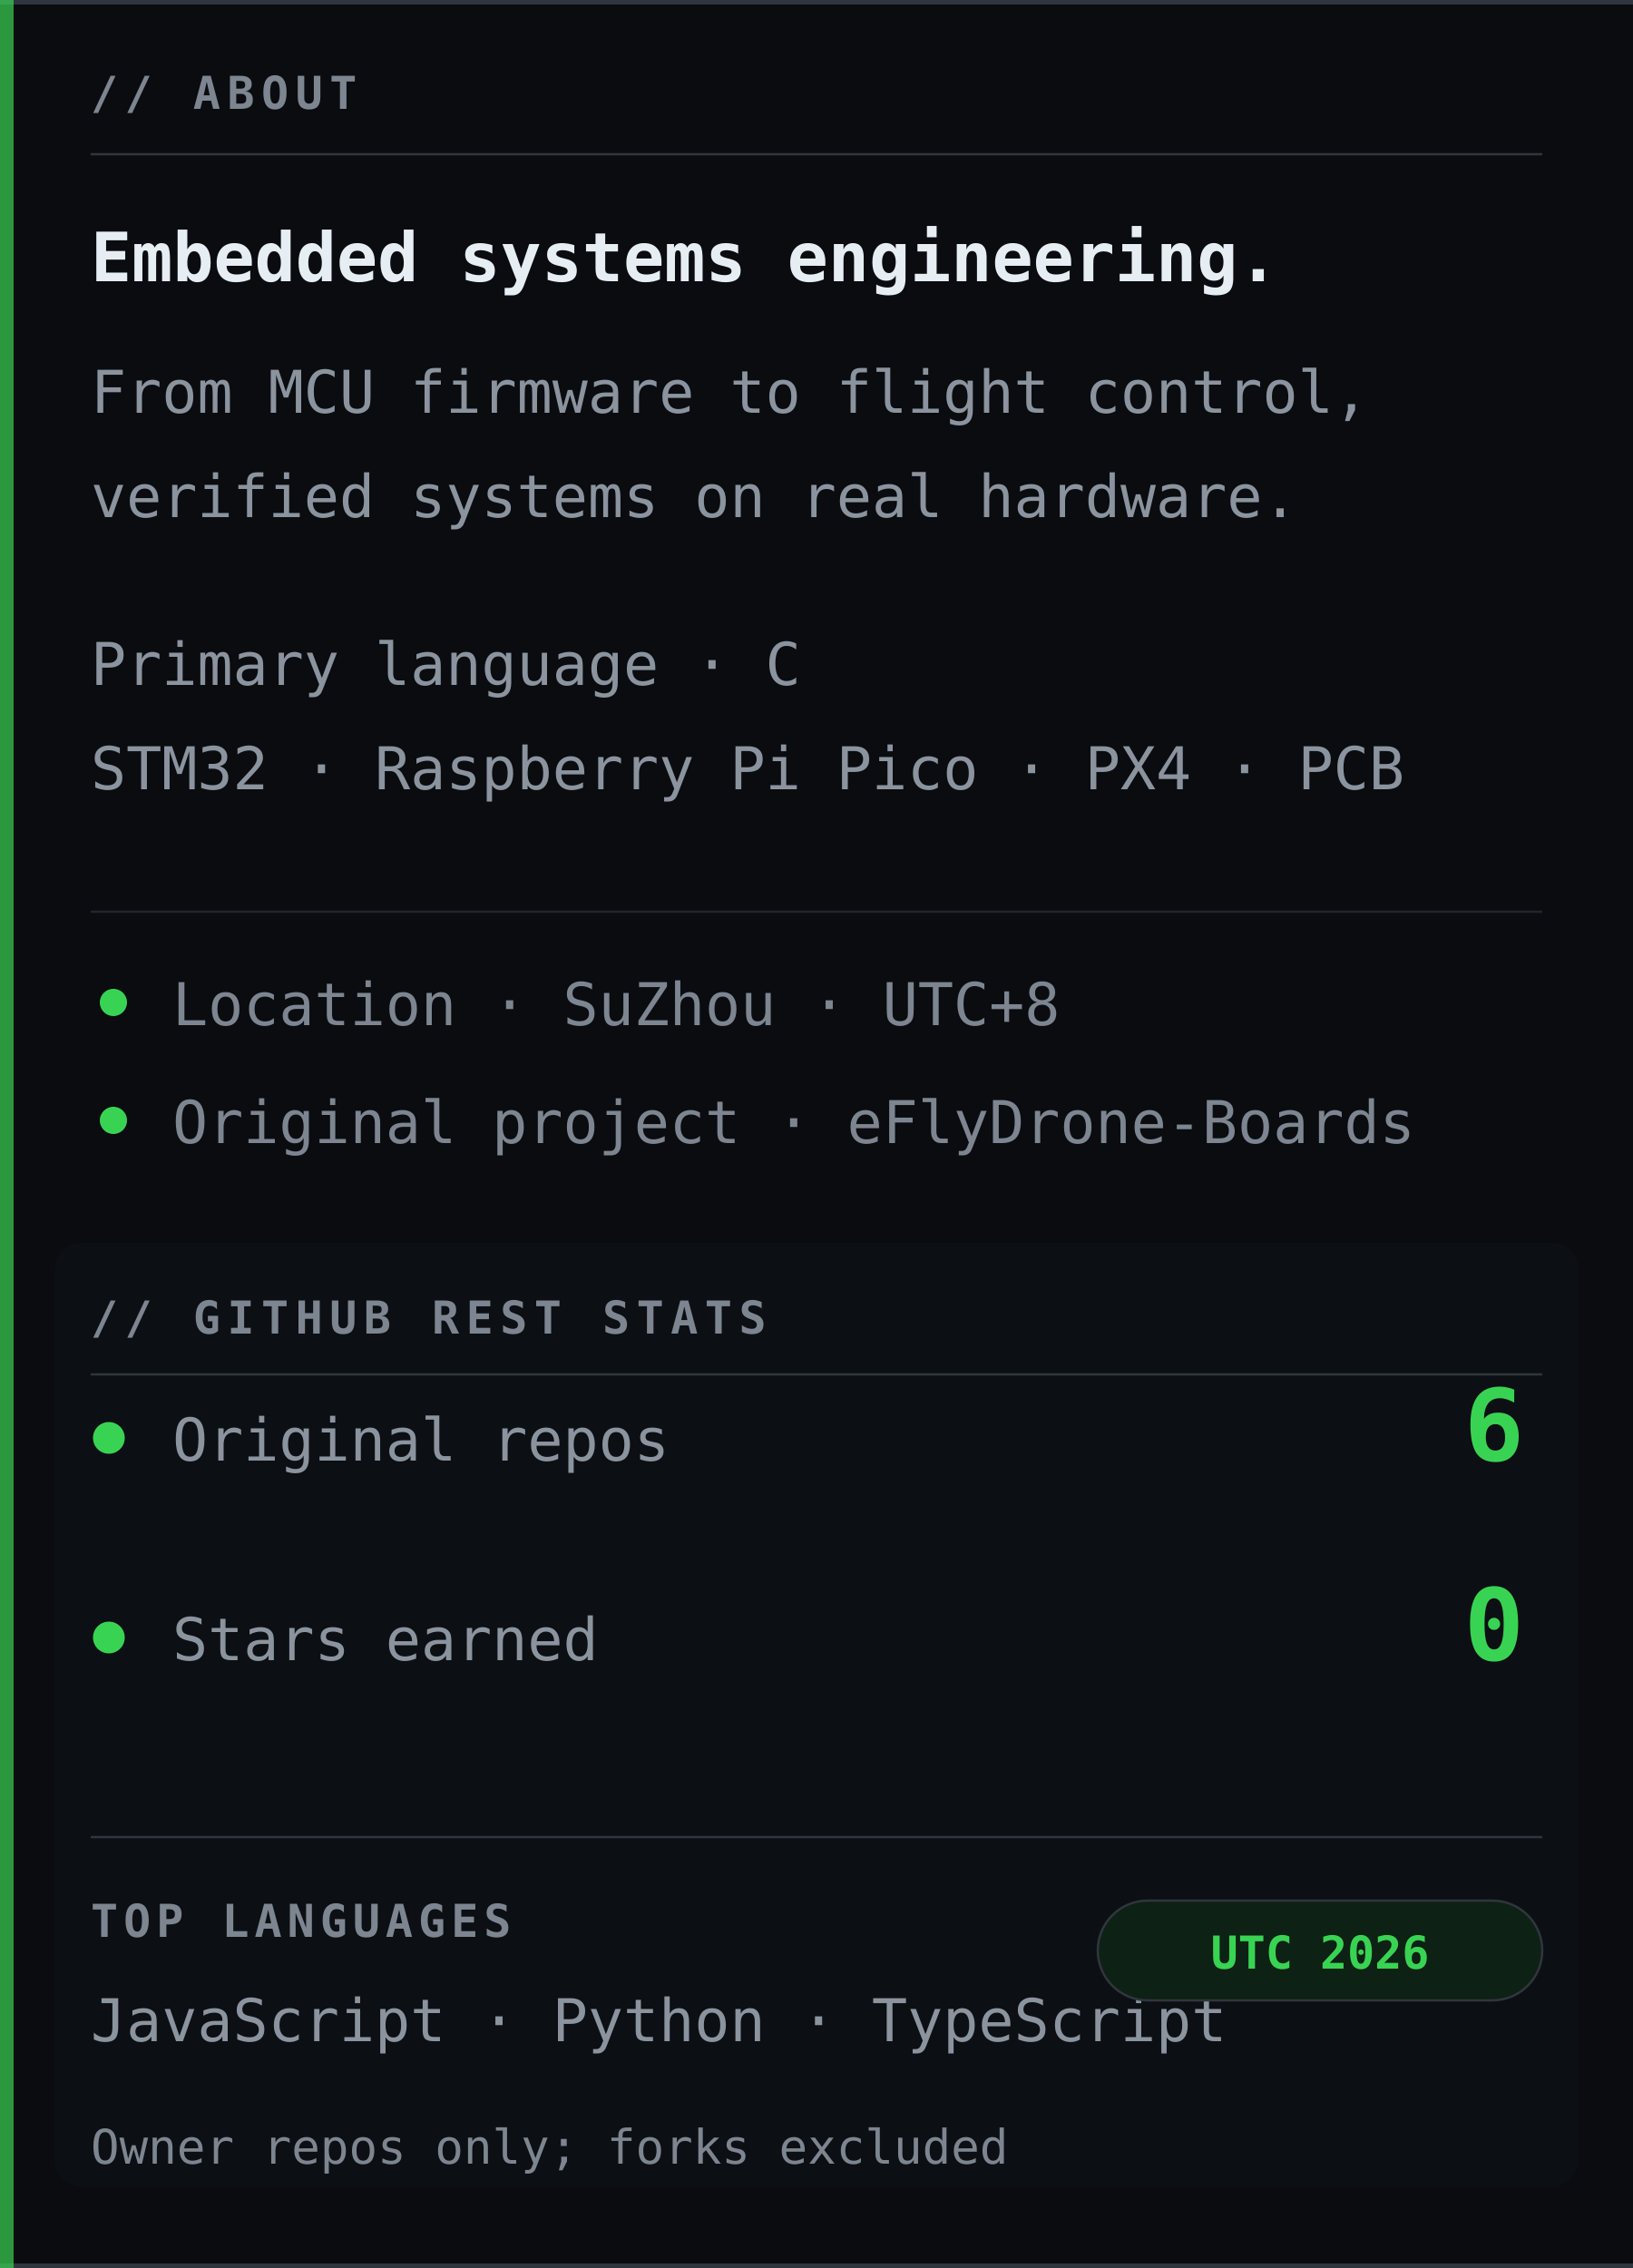
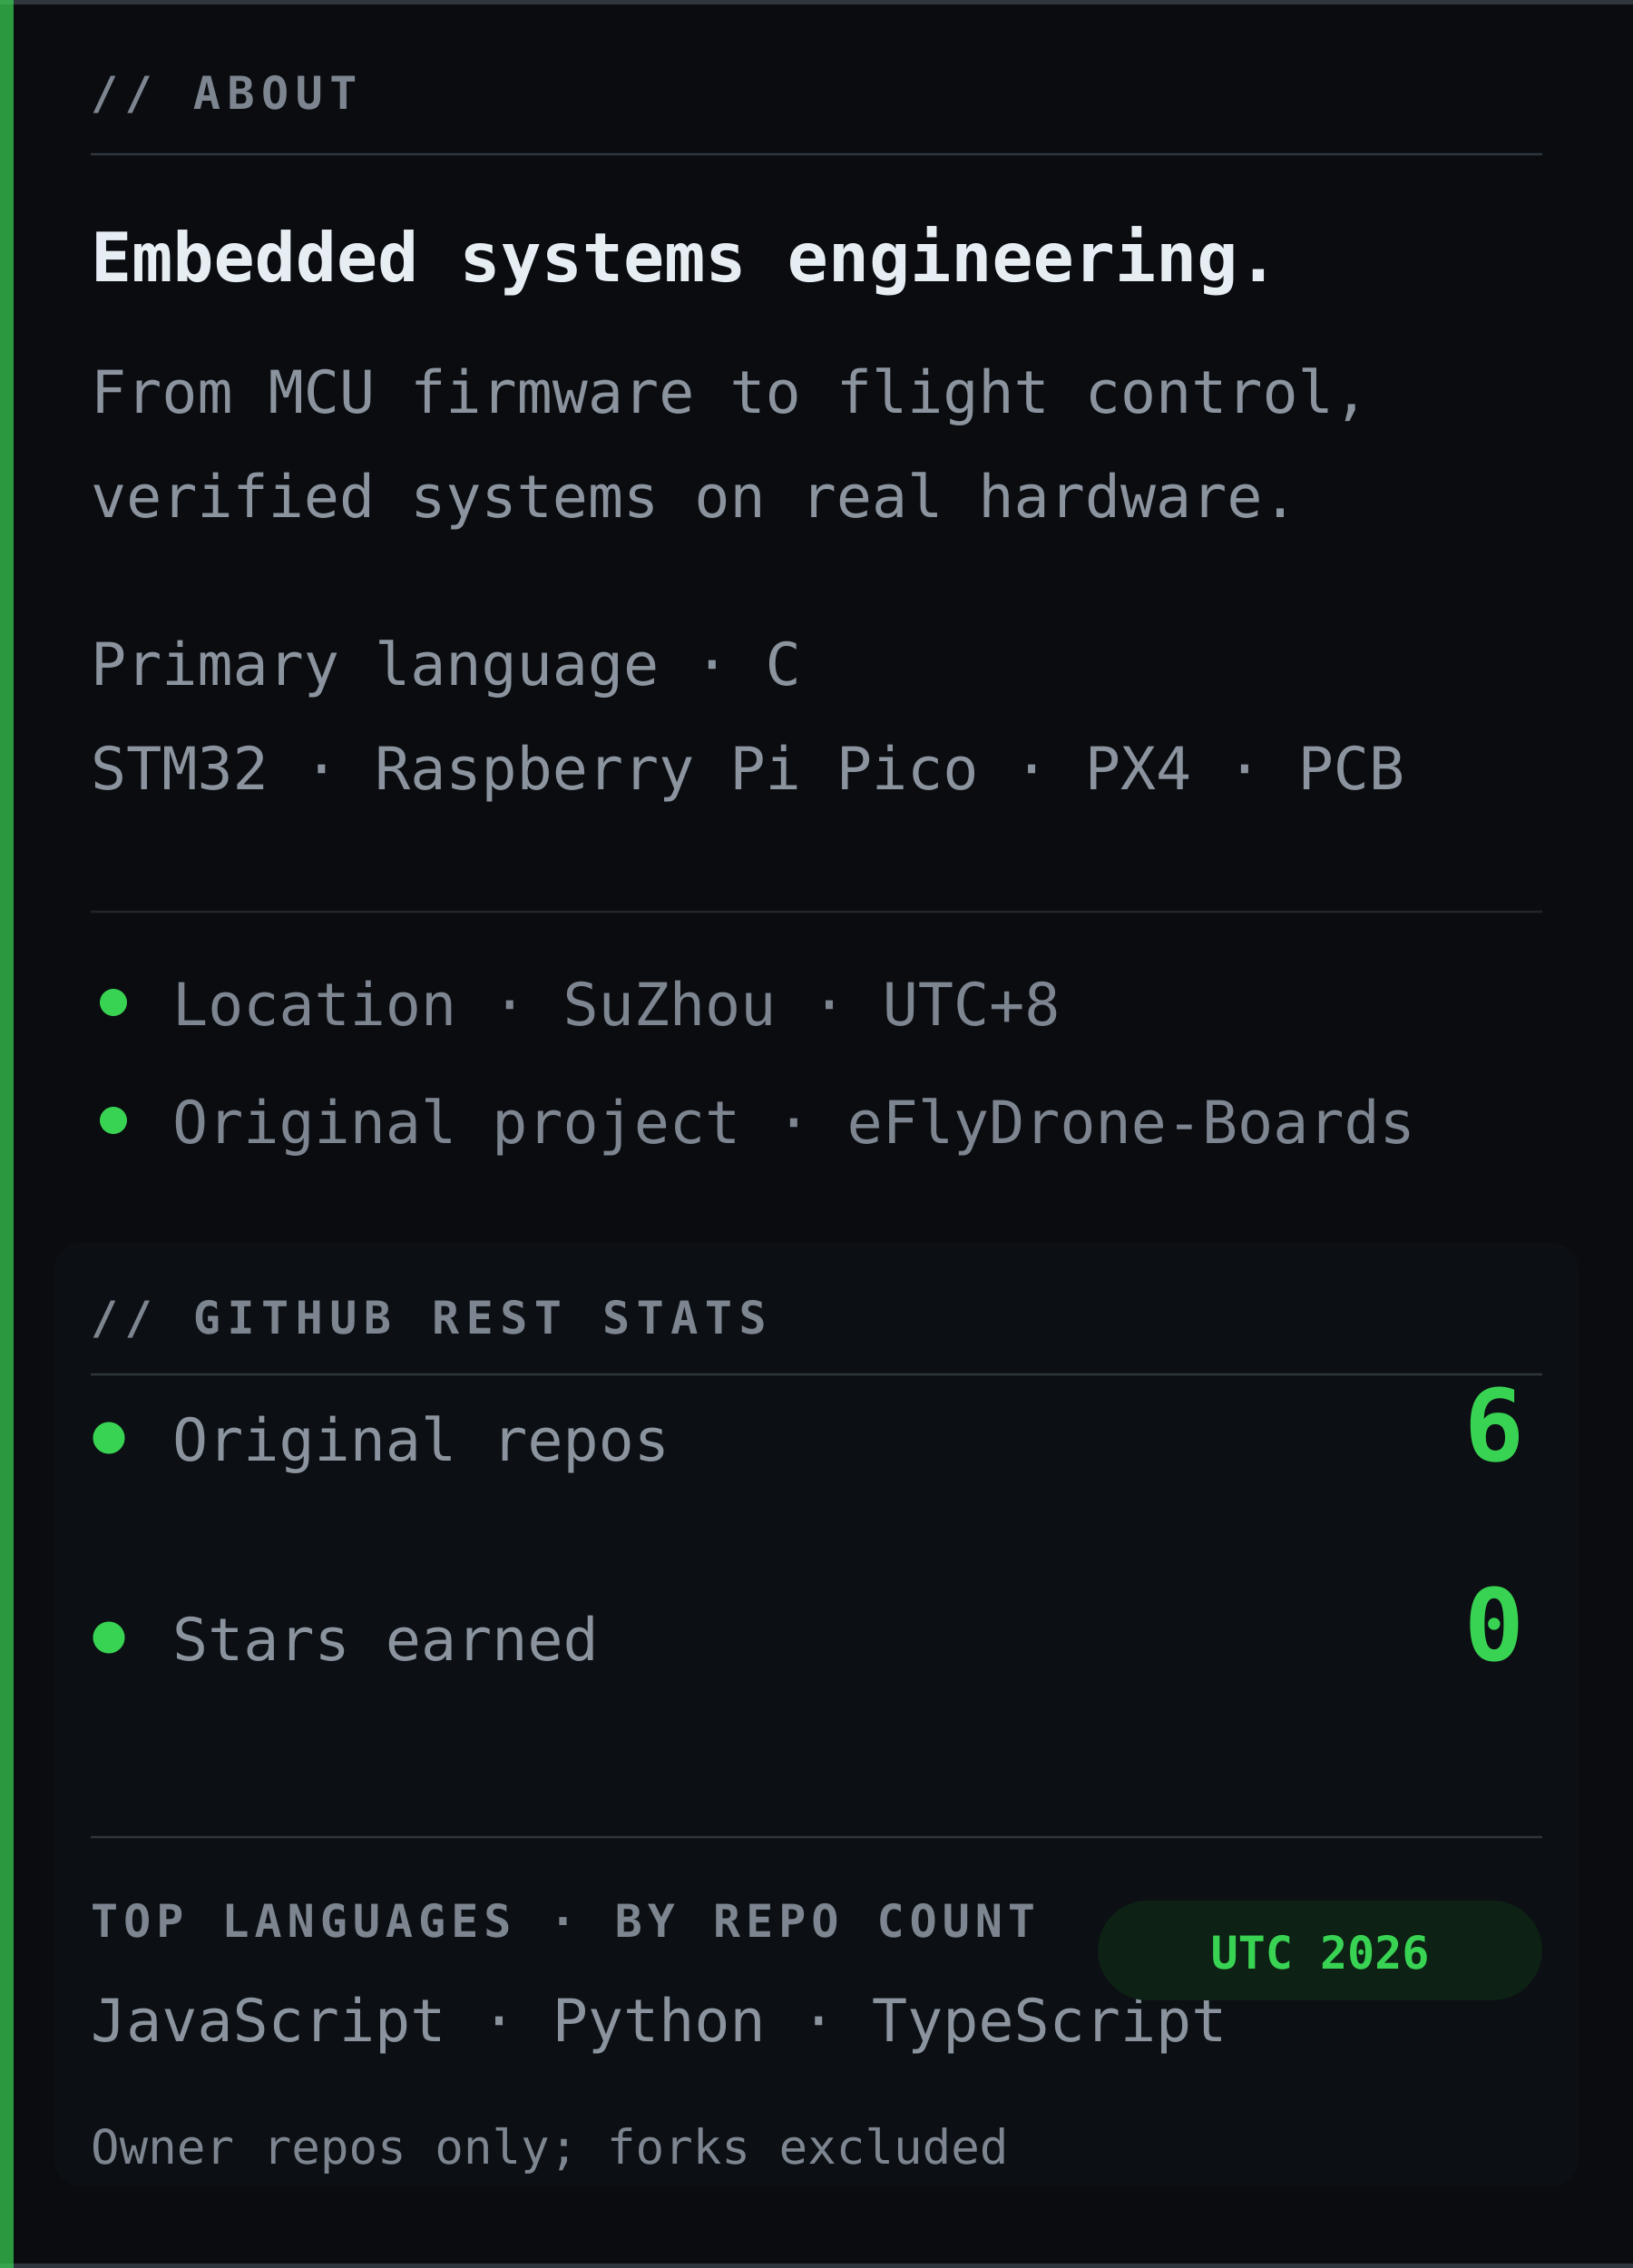
<svg xmlns="http://www.w3.org/2000/svg" width="360" height="500" viewBox="0 0 360 500" role="img" aria-labelledby="title desc">
  <rect width="360" height="500" fill="#0a0c10" />
  <path d="M0 .5H360M0 499.5H360" stroke="#30363d" stroke-width="1" />
  <text x="20" y="24" font-family="Consolas, Menlo, 'DejaVu Sans Mono', 'Courier New', monospace" font-size="10" font-weight="700" letter-spacing="1.5" fill="#7d8590">// ABOUT</text>
  <path d="M20 34H340" stroke="#30363d" stroke-width=".5" />
  <text x="20" y="62" font-family="Consolas, Menlo, 'DejaVu Sans Mono', 'Courier New', monospace" font-size="15" font-weight="700" fill="#e6edf3">Embedded systems engineering.</text>
  <text x="20" y="91" font-family="Consolas, Menlo, 'DejaVu Sans Mono', 'Courier New', monospace" font-size="13" fill="#8b949e">From MCU firmware to flight control,</text>
  <text x="20" y="114" font-family="Consolas, Menlo, 'DejaVu Sans Mono', 'Courier New', monospace" font-size="13" fill="#8b949e">verified systems on real hardware.</text>
  <text x="20" y="151" font-family="Consolas, Menlo, 'DejaVu Sans Mono', 'Courier New', monospace" font-size="13" fill="#8b949e">Primary language · C</text>
  <text x="20" y="174" font-family="Consolas, Menlo, 'DejaVu Sans Mono', 'Courier New', monospace" font-size="13" fill="#8b949e">STM32 · Raspberry Pi Pico · PX4 · PCB</text>
  <path d="M20 201H340" stroke="#21262d" stroke-width=".5" />
  <circle cx="25" cy="221" r="3" fill="#39d353" />
  <text x="38" y="226" font-family="Consolas, Menlo, 'DejaVu Sans Mono', 'Courier New', monospace" font-size="13" fill="#7d8590">Location · SuZhou · UTC+8</text>
  <circle cx="25" cy="247" r="3" fill="#39d353" />
  <text x="38" y="252" font-family="Consolas, Menlo, 'DejaVu Sans Mono', 'Courier New', monospace" font-size="13" fill="#7d8590">Original project · eFlyDrone-Boards</text>
  <rect x="12" y="274" width="336" height="208" rx="6" fill="#0d1015" opacity=".72" />
  <text x="20" y="294" font-family="Consolas, Menlo, 'DejaVu Sans Mono', 'Courier New', monospace" font-size="10" font-weight="700" letter-spacing="1.5" fill="#7d8590">// GITHUB REST STATS</text>
  <path d="M20 303H340" stroke="#30363d" stroke-width=".5" />
  <circle cx="24" cy="317" r="3.5" fill="#39d353" />
  <text x="38" y="322" font-family="Consolas, Menlo, 'DejaVu Sans Mono', 'Courier New', monospace" font-size="13" fill="#8b949e">Original repos</text>
  <text x="336" y="322" text-anchor="end" font-family="Consolas, Menlo, 'DejaVu Sans Mono', 'Courier New', monospace" font-size="22" font-weight="700" fill="#39d353">6</text>
  <circle cx="24" cy="361" r="3.5" fill="#39d353" />
  <text x="38" y="366" font-family="Consolas, Menlo, 'DejaVu Sans Mono', 'Courier New', monospace" font-size="13" fill="#8b949e">Stars earned</text>
  <text x="336" y="366" text-anchor="end" font-family="Consolas, Menlo, 'DejaVu Sans Mono', 'Courier New', monospace" font-size="22" font-weight="700" fill="#39d353">0</text>
  <path d="M20 405H340" stroke="#30363d" stroke-width=".5" />
-   <text x="20" y="427" font-family="Consolas, Menlo, 'DejaVu Sans Mono', 'Courier New', monospace" font-size="10" font-weight="700" letter-spacing="1.2" fill="#7d8590">TOP LANGUAGES</text>
+   <text x="20" y="427" font-family="Consolas, Menlo, 'DejaVu Sans Mono', 'Courier New', monospace" font-size="10" font-weight="700" letter-spacing="1.2" fill="#7d8590">TOP LANGUAGES · BY REPO COUNT</text>
  <text x="20" y="450" font-family="Consolas, Menlo, 'DejaVu Sans Mono', 'Courier New', monospace" font-size="13" fill="#8b949e">JavaScript · Python · TypeScript</text>
-   <rect x="242" y="419" width="98" height="22" rx="11" fill="#0d2114" stroke="#30363d" stroke-width=".5" />
+   <rect x="242" y="419" width="98" height="22" rx="11" fill="#0d2114" />
  <text x="291" y="434" text-anchor="middle" font-family="Consolas, Menlo, 'DejaVu Sans Mono', 'Courier New', monospace" font-size="10" font-weight="700" fill="#39d353">UTC 2026</text>
  <text x="20" y="477" font-family="Consolas, Menlo, 'DejaVu Sans Mono', 'Courier New', monospace" font-size="10.5" fill="#7d8590">Owner repos only; forks excluded</text>
  <rect width="3" height="500" fill="#39d353" opacity=".7" />
</svg>
